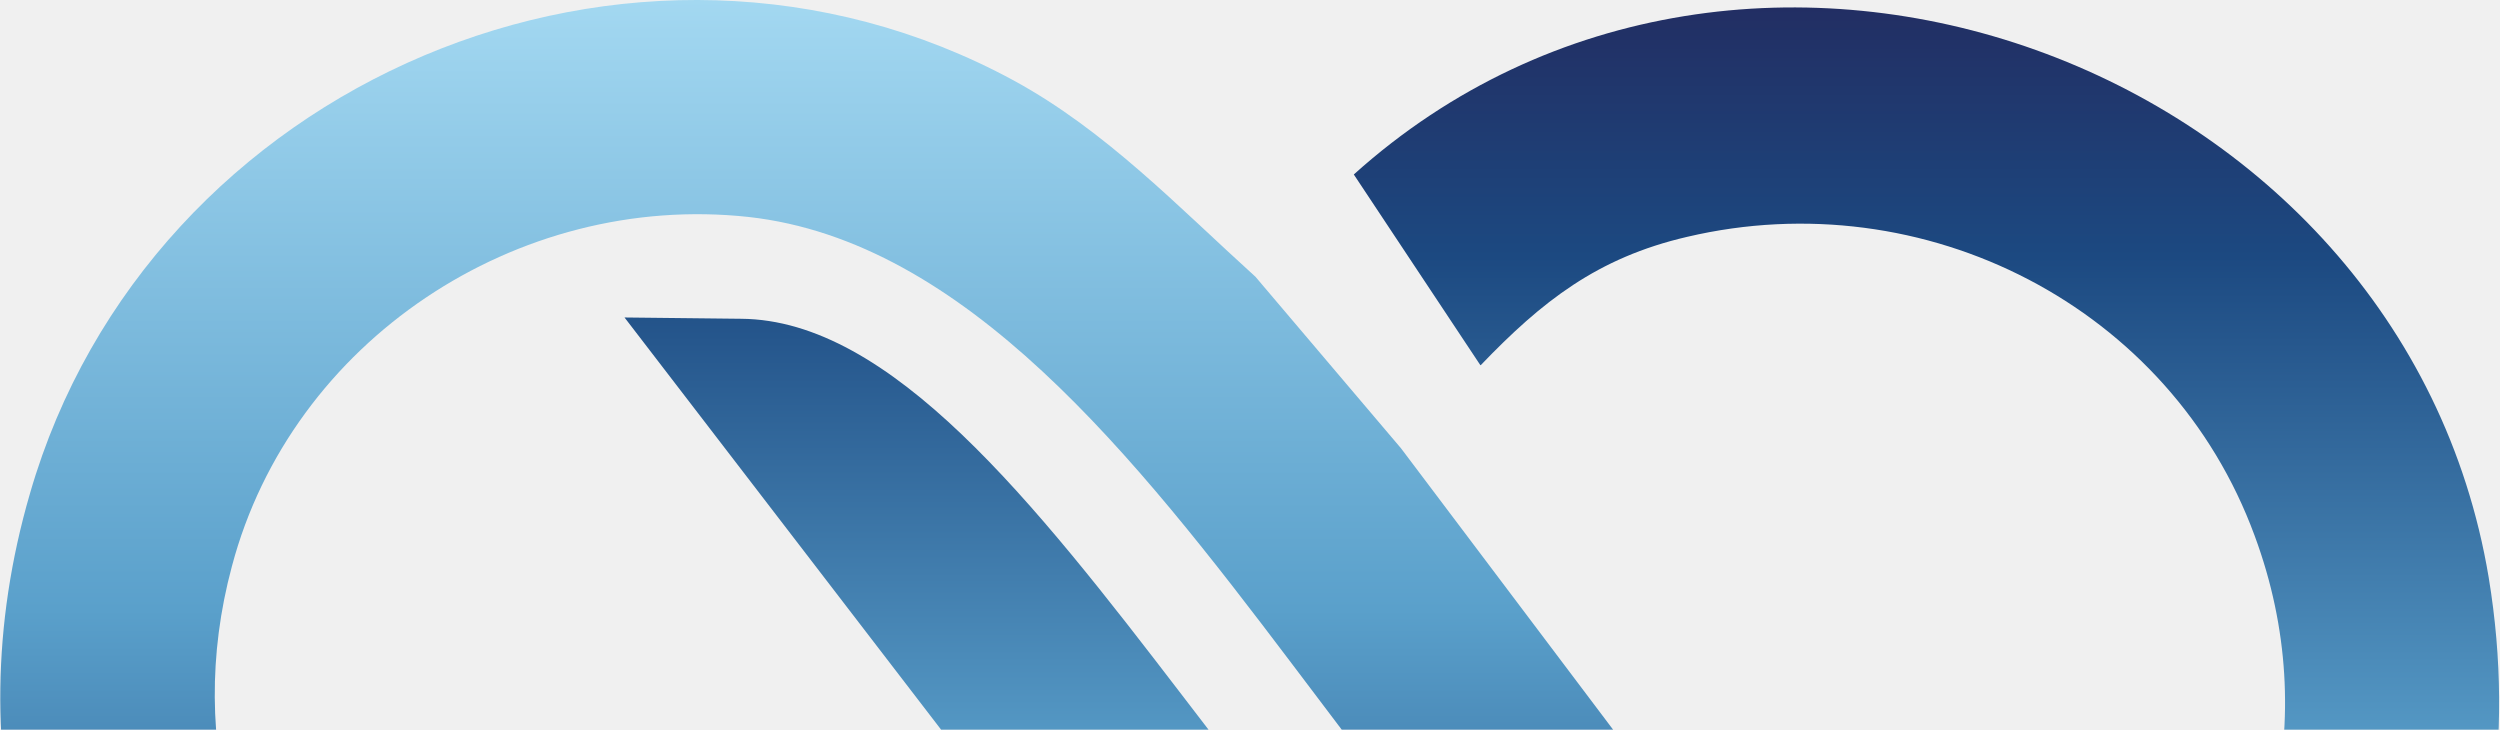
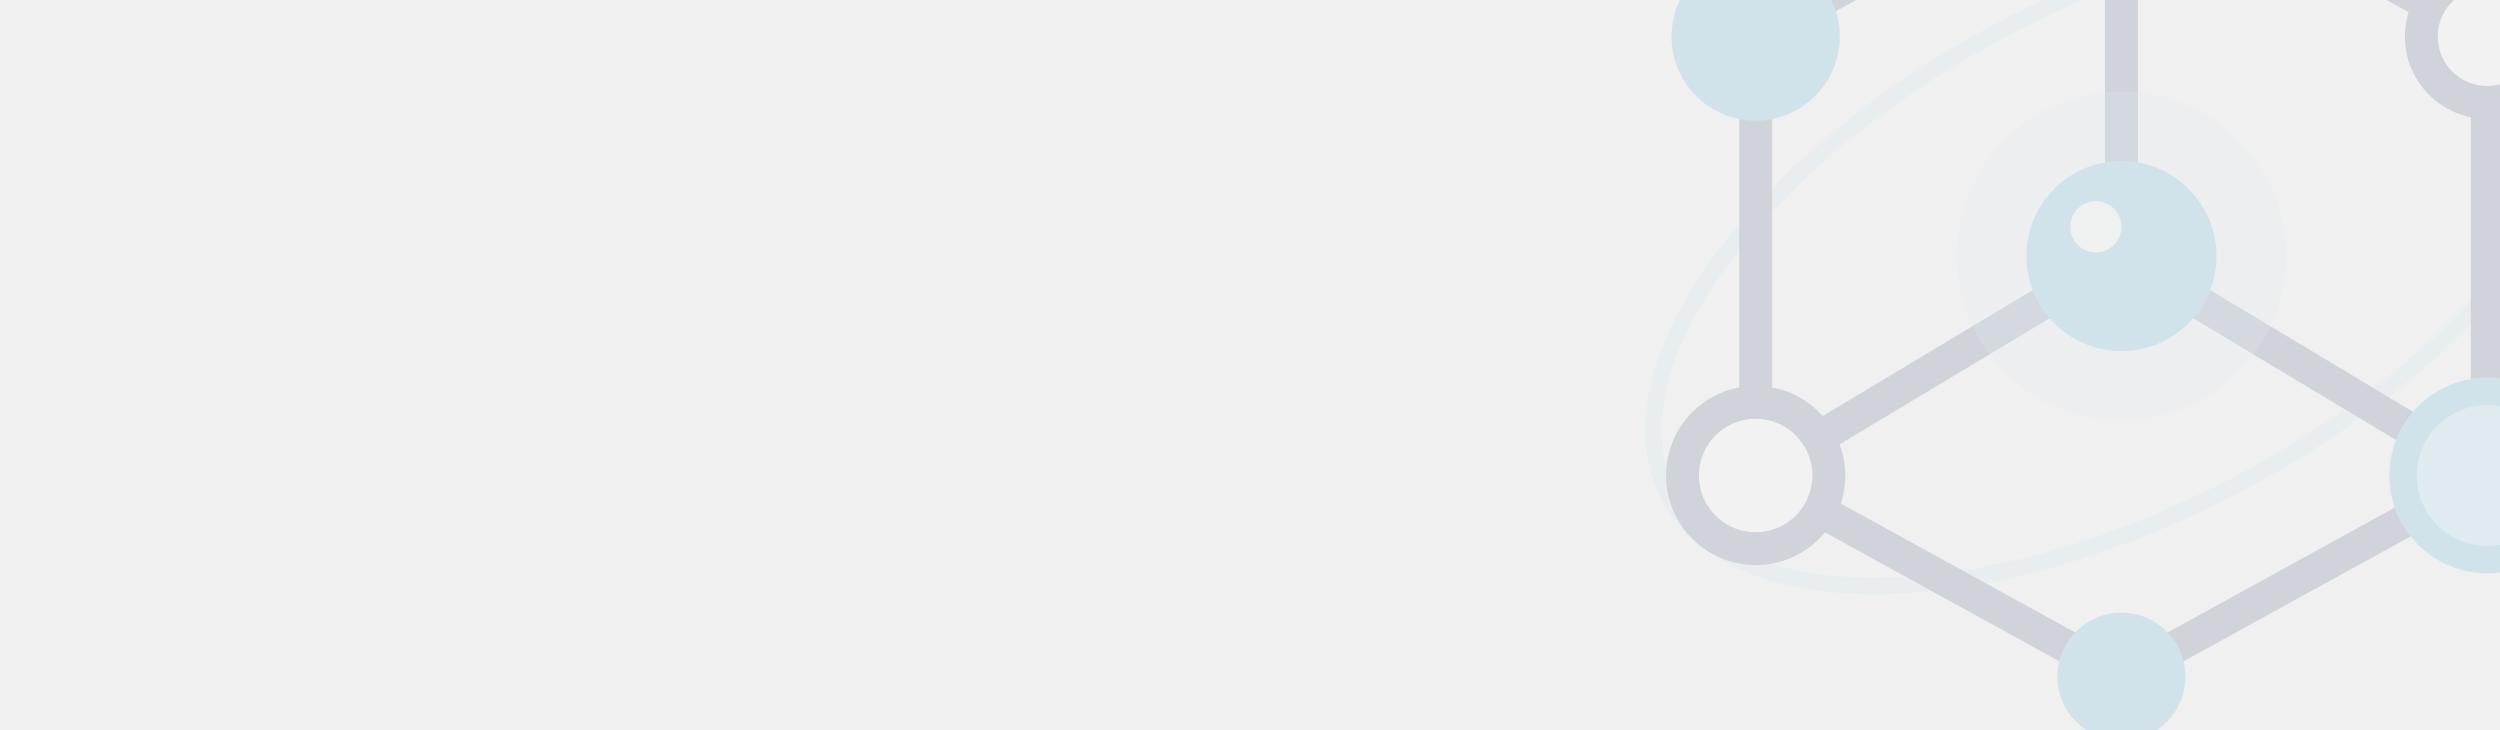
- <svg xmlns="http://www.w3.org/2000/svg" width="1367" height="399" viewBox="0 0 1367 399" fill="none">
-   <g clip-path="url(#clip0_322_7)">
-     <g clip-path="url(#clip1_322_7)">
-       <path d="M809.685 199.659C843.094 164.828 873.423 140.897 922.471 129.524C1052.32 98.958 1186.9 167.672 1232.87 293.015C1307.98 495.838 1115.58 699.373 909.676 632.555C717.041 569.765 568.714 175.491 405.223 174.306L341.485 173.595L603.545 514.794L684.105 612.178C695.005 623.314 718.462 648.904 730.546 659.803C1004.69 905.277 1420.05 674.968 1360.82 315.761C1313.66 33.088 954.458 -97.231 740.261 95.404L809.448 199.659H809.685Z" fill="url(#paint0_linear_322_7)" />
-       <path d="M1025.07 588.722L766.091 245.154L686.478 151.325C644.302 113.177 604.732 71.475 554.263 43.989C346.701 -68.559 81.324 44.937 16.402 269.797C-67.95 559.341 189.608 814.293 479.626 747.001C551.42 730.415 595.492 701.508 645.487 653.171L565.163 561C529.858 597.963 496.686 620.236 444.559 633.031C249.554 679.472 74.453 504.371 126.818 309.603C159.516 186.392 282.726 104.884 409.254 118.627C645.96 144.927 779.834 587.301 964.886 588.485L1025.54 589.196L1025.07 588.722Z" fill="url(#paint1_linear_322_7)" />
+ <svg xmlns="http://www.w3.org/2000/svg" width="1367" height="399" viewBox="0 0 1367 399">
+   <g opacity=".15" transform="translate(860 -160) scale(10)">
+     <g fill="none" stroke-linecap="round" stroke-linejoin="round">
+       <g class="molecule-orbit" opacity=".5">
+         <ellipse cx="30" cy="30" rx="28" ry="14" transform="rotate(-28 30 30)" stroke="#88d0e9" stroke-width=".9" />
+         <circle cx="54.7" cy="17" r="2" fill="#239bc8" />
+       </g>
+       <g class="molecule-structure">
+         <path d="M30 7 50 18v24L30 53 10 42V18ZM30 30 30 7M30 30 50 42M30 30 10 42" stroke="#243167" stroke-width="1.8" />
+         <circle cx="30" cy="7" r="4" fill="#239bc8" stroke="#239bc8" />
+         <circle cx="50" cy="18" r="3.6" fill="#ffffff" stroke="#243167" stroke-width="1.8" />
+         <circle cx="50" cy="42" r="4.6" fill="#88d0e9" stroke="#239bc8" stroke-width="1.5" />
+         <circle cx="30" cy="53" r="3.5" fill="#239bc8" />
+         <circle cx="10" cy="42" r="4" fill="#ffffff" stroke="#243167" stroke-width="1.8" />
+         <circle cx="10" cy="18" r="4.6" fill="#239bc8" />
+       </g>
+       <g class="molecule-core">
+         <circle cx="30" cy="30" r="9" fill="#88d0e9" opacity=".2" />
+         <circle cx="30" cy="30" r="5.2" fill="#239bc8" />
+         <circle cx="28.6" cy="28.4" r="1.4" fill="#ffffff" opacity=".9" />
+       </g>
    </g>
  </g>
-   <defs>
-     <linearGradient id="paint0_linear_322_7" x1="854.131" y1="4.001" x2="854.131" y2="761.926" gradientUnits="userSpaceOnUse">
-       <stop stop-color="#222E63" />
-       <stop offset="0.18" stop-color="#1C4981" />
-       <stop offset="0.56" stop-color="#5AA0CB" />
-       <stop offset="1" stop-color="#A3D8F1" />
-     </linearGradient>
-     <linearGradient id="paint1_linear_322_7" x1="512.723" y1="757.748" x2="512.722" y2="-0.138" gradientUnits="userSpaceOnUse">
-       <stop stop-color="#222E63" />
-       <stop offset="0.18" stop-color="#1C4981" />
-       <stop offset="0.56" stop-color="#5AA0CB" />
-       <stop offset="1" stop-color="#A3D8F1" />
-     </linearGradient>
-     <clipPath id="clip0_322_7">
-       <rect width="1367" height="399" fill="white" />
-     </clipPath>
-     <clipPath id="clip1_322_7">
-       <rect width="1367" height="762" fill="white" />
-     </clipPath>
-   </defs>
</svg>
